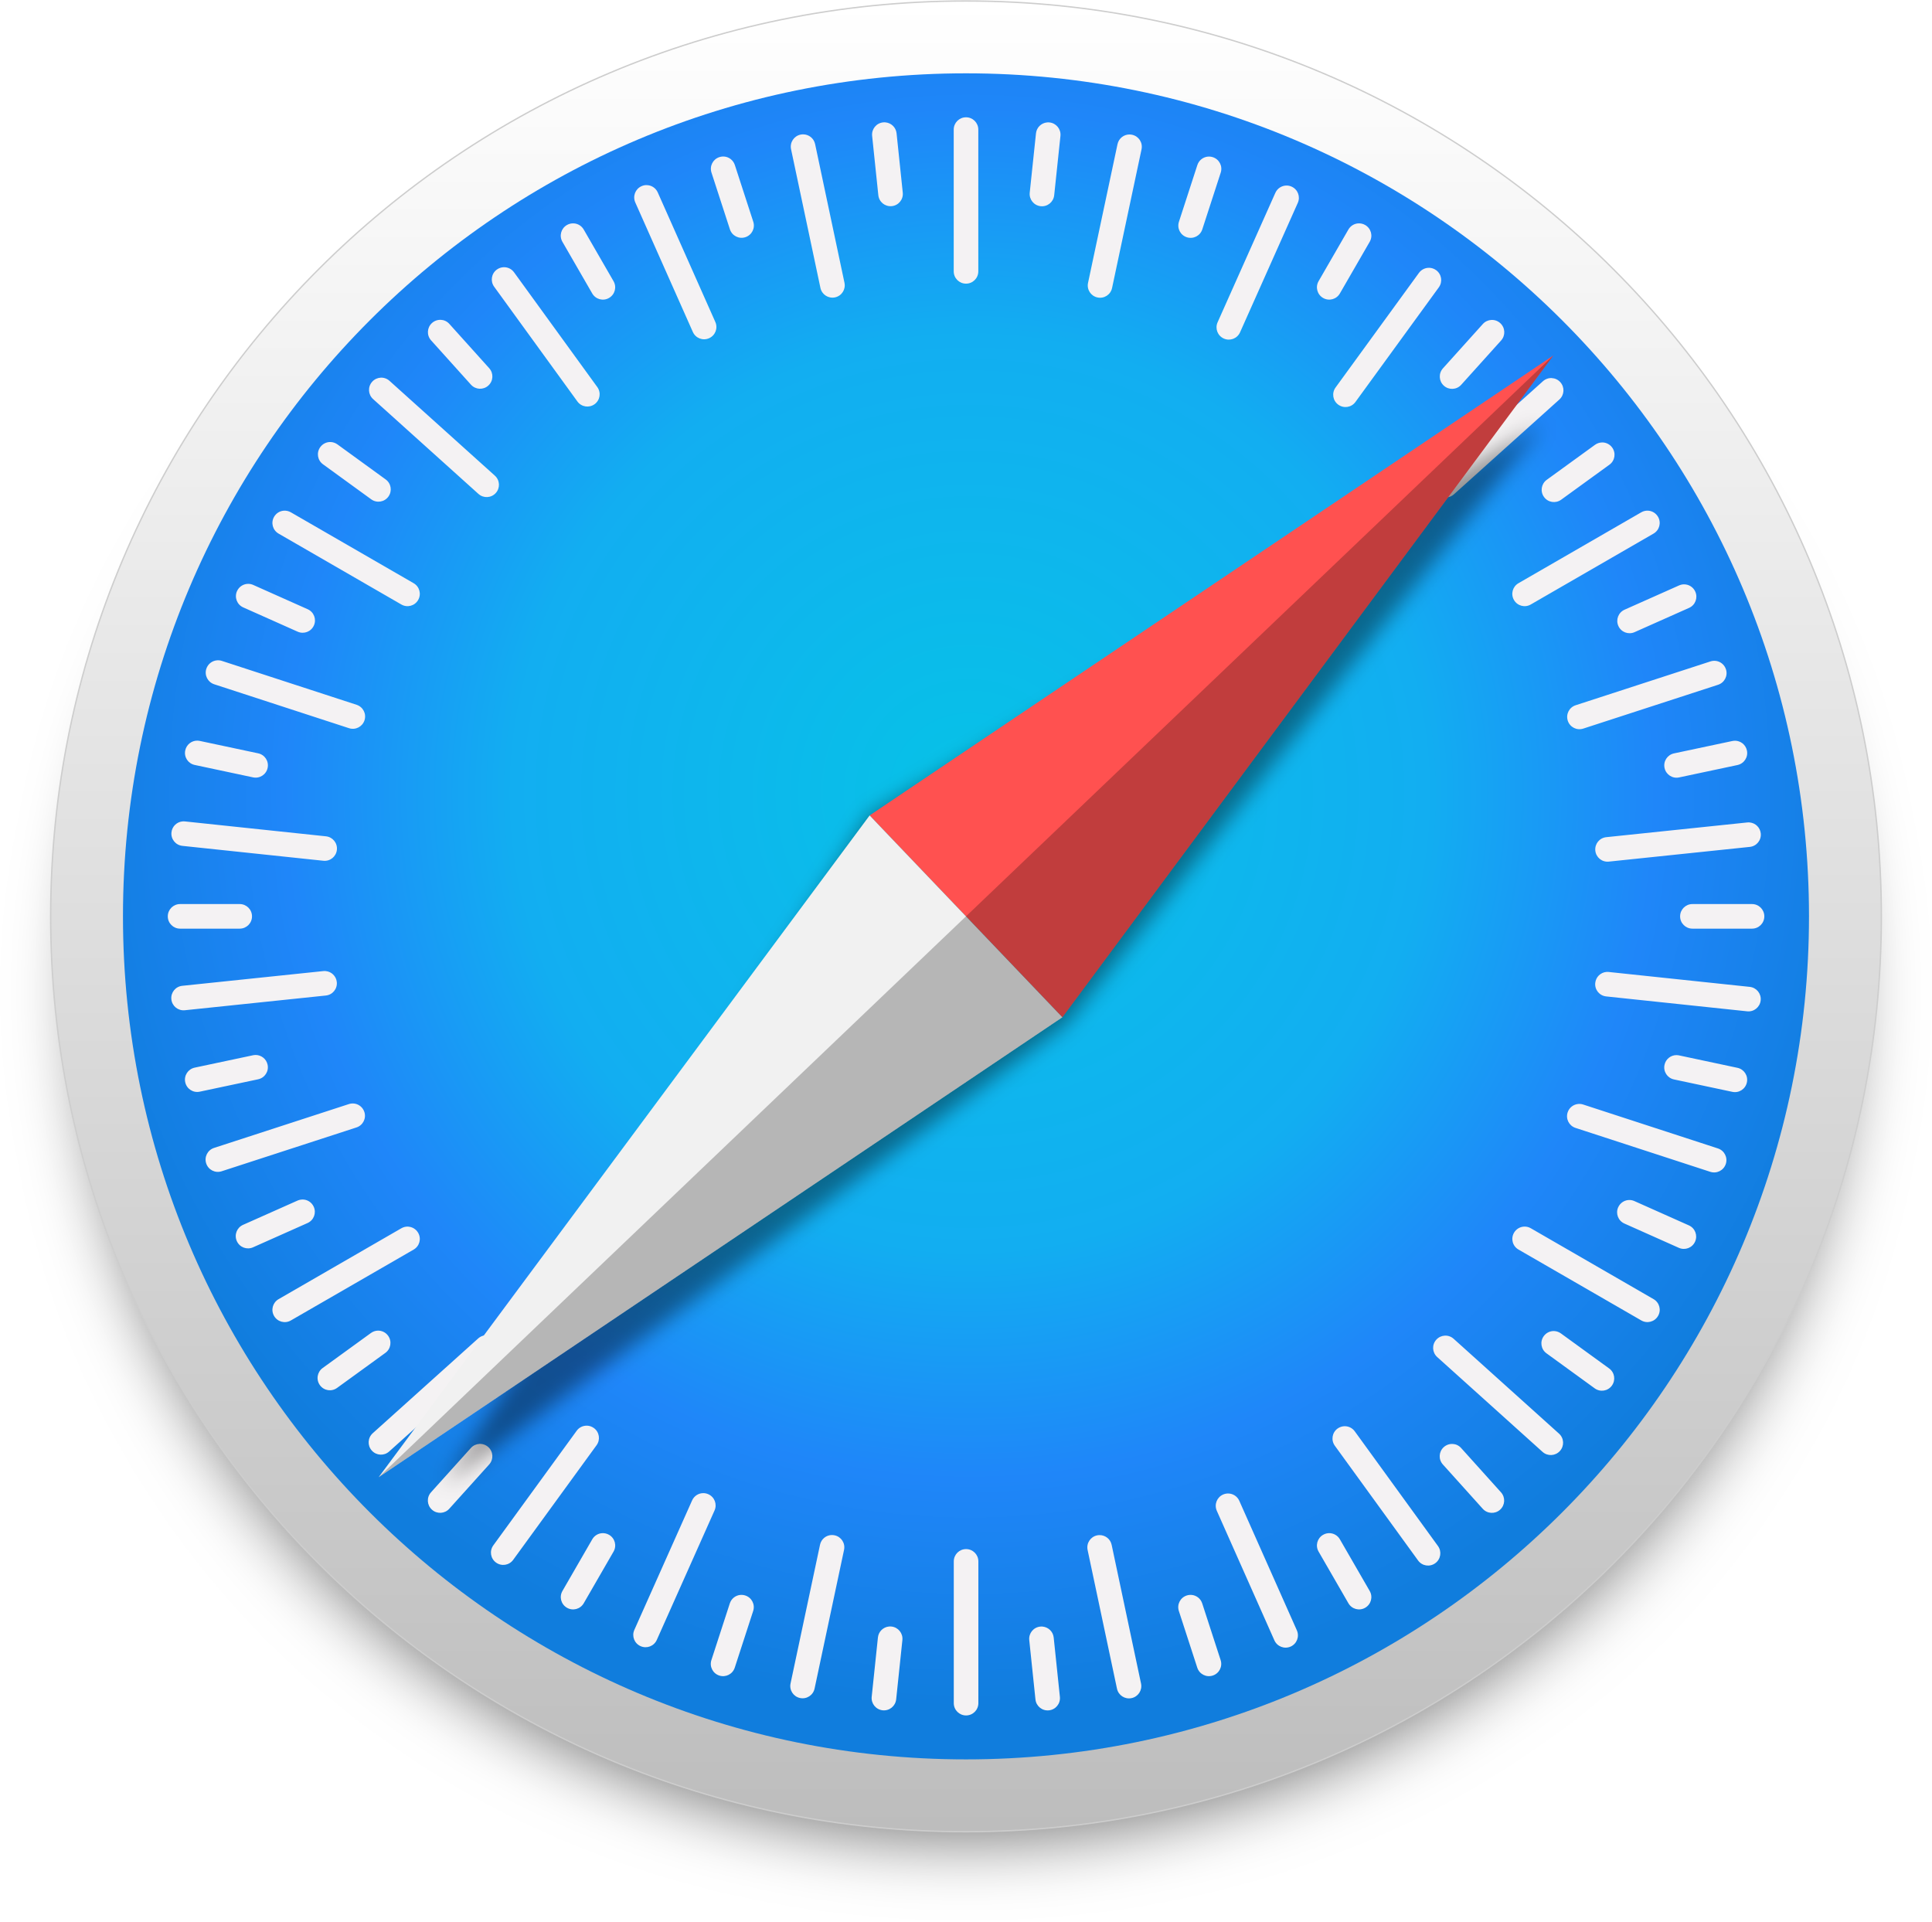
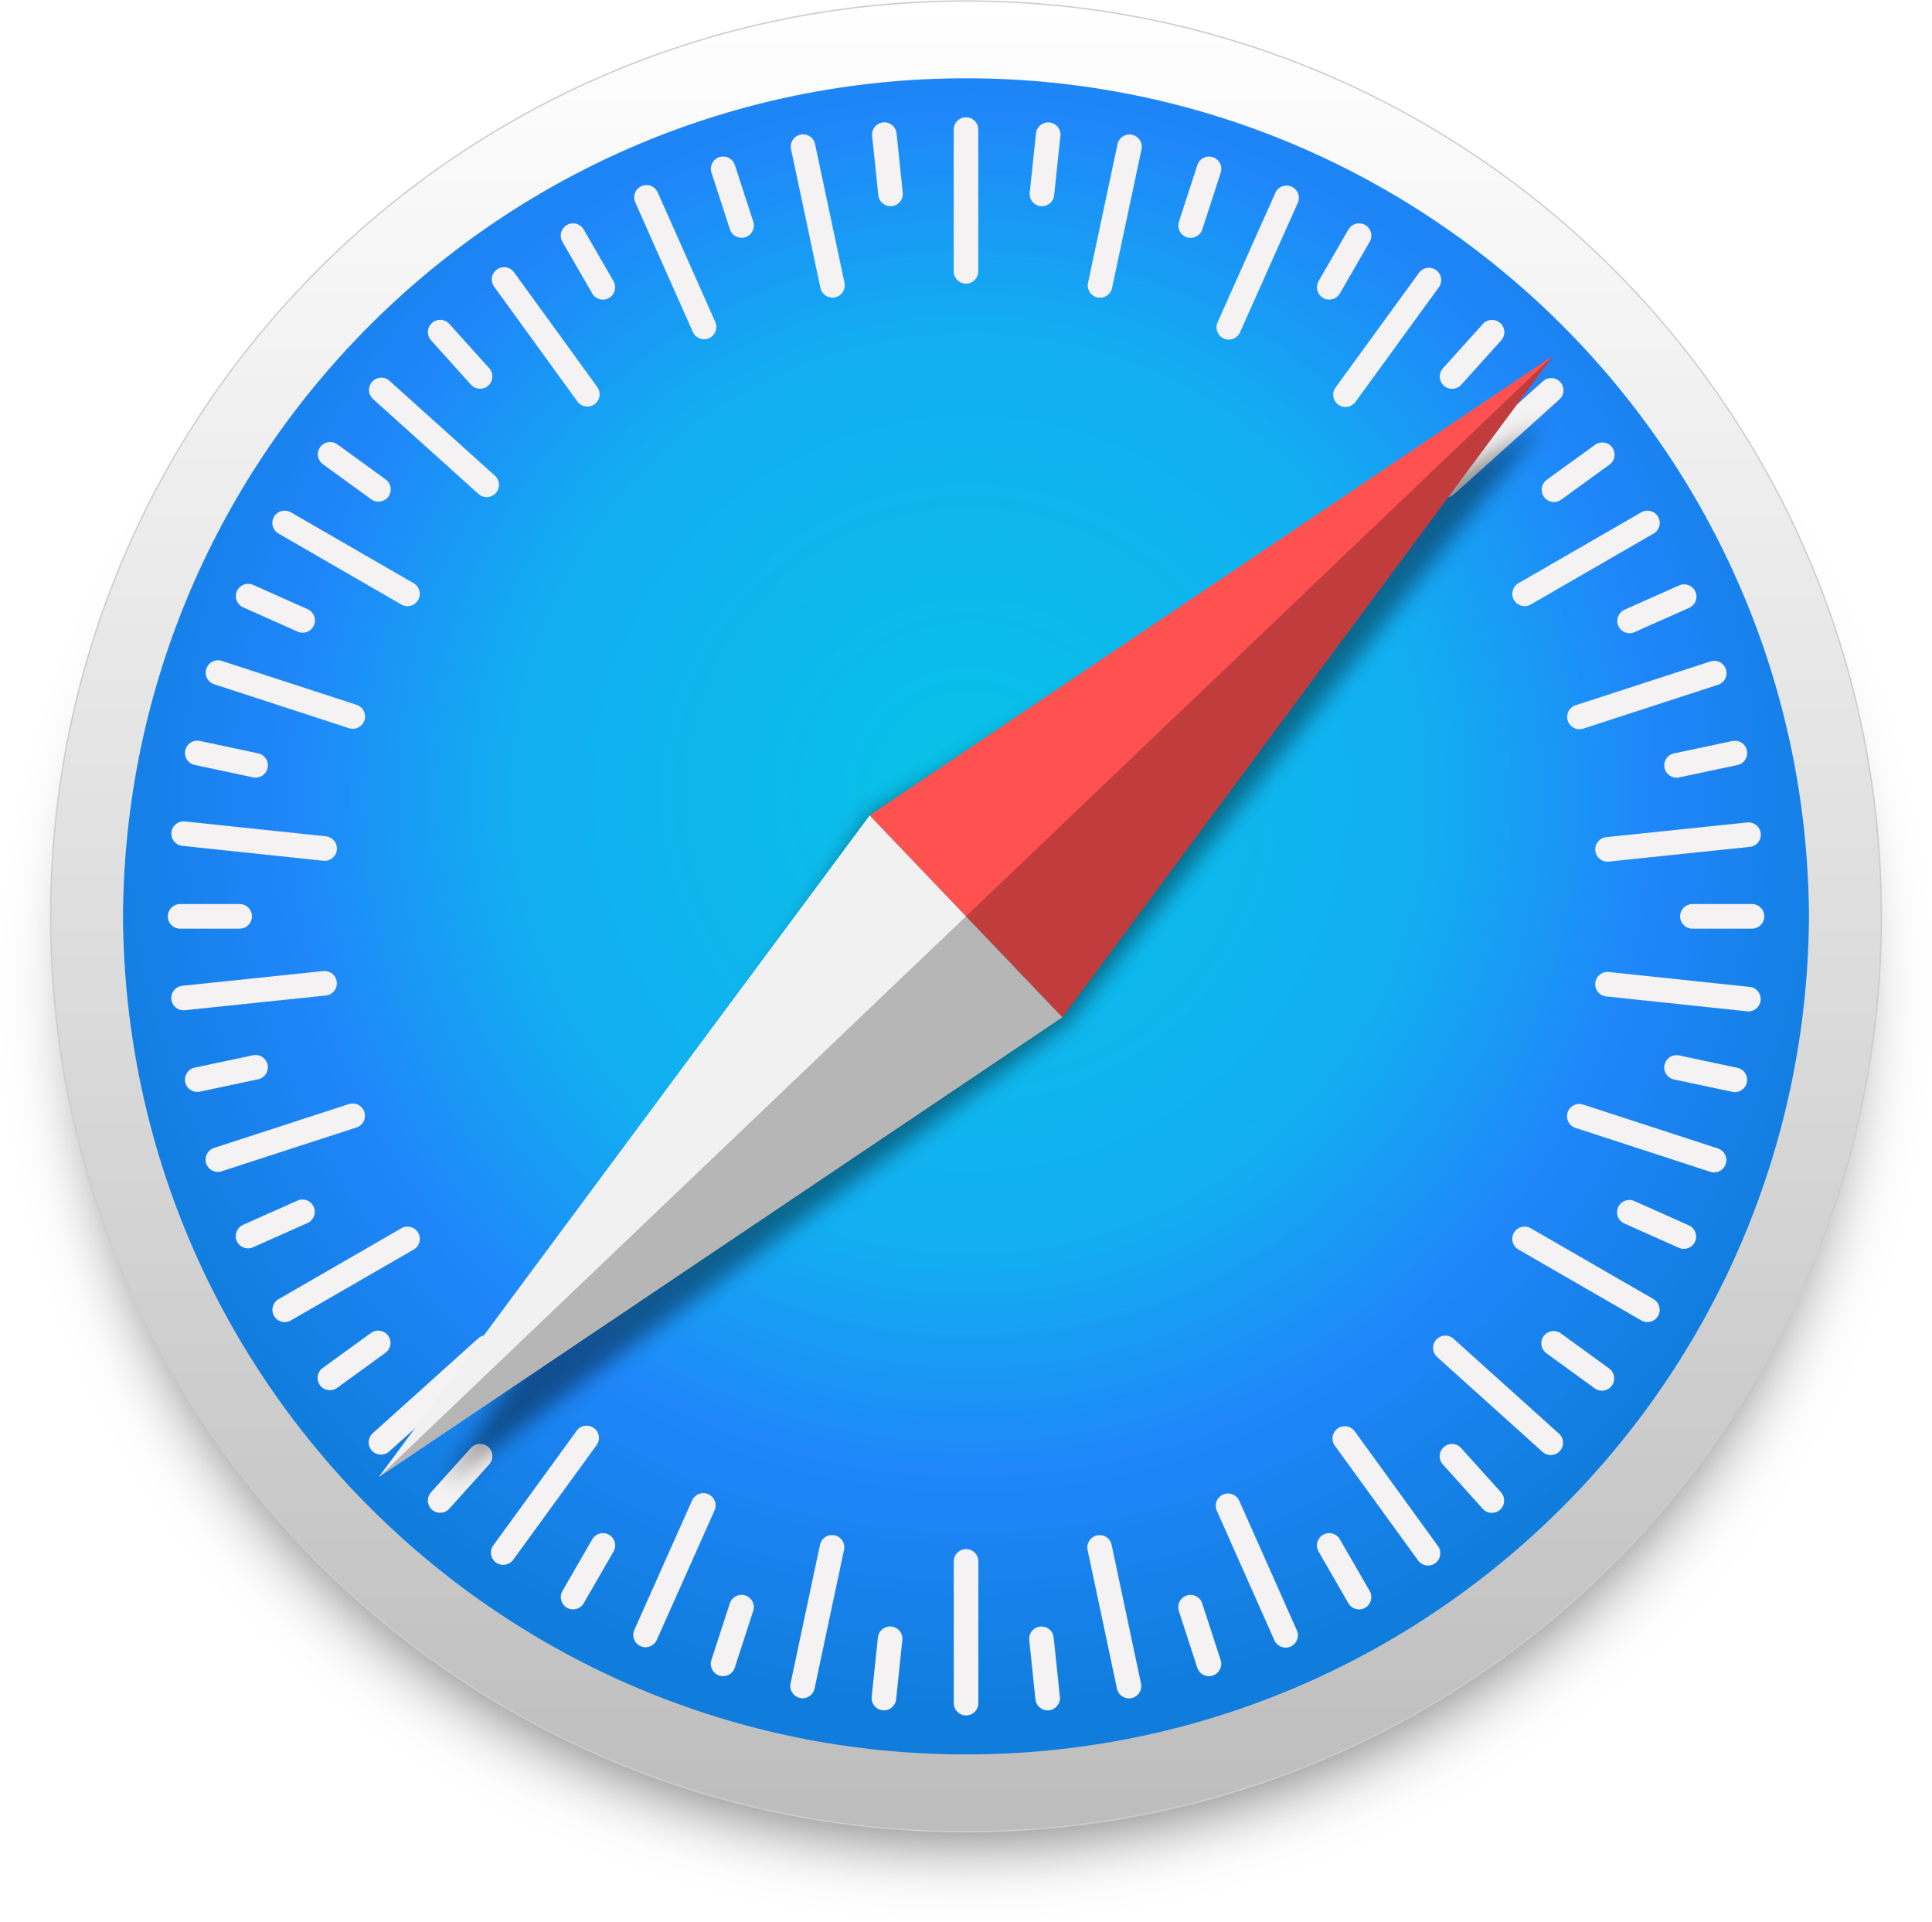
- <svg xmlns="http://www.w3.org/2000/svg" xmlns:xlink="http://www.w3.org/1999/xlink" width="100%" height="100%" viewBox="0 0 66.166 65.804" version="1.1" id="svg8">
-   <defs id="defs2">
-     <linearGradient id="linearGradient2135">
-       <stop style="stop-color:#06c2e7;stop-opacity:1" offset="0" id="stop2131" />
-       <stop id="stop2143" offset="0.25" style="stop-color:#0db8ec;stop-opacity:1" />
-       <stop id="stop2139" offset="0.5" style="stop-color:#12aef1;stop-opacity:1" />
-       <stop style="stop-color:#1f86f9;stop-opacity:1" offset="0.75" id="stop2141" />
-       <stop style="stop-color:#107ddd;stop-opacity:1" offset="1" id="stop2133" />
+ <svg xmlns="http://www.w3.org/2000/svg" width="100%" height="100%" viewBox="0 0 66.166 65.804">
+   <defs>
+     <linearGradient id="A" x1="351.969" y1="243.302" x2="351.969" y2="180.652" gradientUnits="userSpaceOnUse">
+       <stop offset="0" stop-color="#bdbdbd" />
+       <stop offset="1" stop-color="#fff" />
    </linearGradient>
-     <linearGradient id="linearGradient2127">
-       <stop style="stop-color:#bdbdbd;stop-opacity:1" offset="0" id="stop2123" />
-       <stop style="stop-color:#ffffff;stop-opacity:1" offset="1" id="stop2125" />
-     </linearGradient>
-     <linearGradient xlink:href="#linearGradient2127" id="linearGradient2129" x1="412.975" y1="237.608" x2="412.975" y2="59.392" gradientUnits="userSpaceOnUse" gradientTransform="matrix(0.3515427,0,0,0.3515427,206.7902,159.7726)" />
-     <radialGradient xlink:href="#linearGradient2135" id="radialGradient2137" cx="413.061" cy="136.818" fx="413.061" fy="136.818" r="82.125" gradientUnits="userSpaceOnUse" gradientTransform="matrix(0.381433,0,0,0.381433,194.5447,155.5804)" />
-     <filter style="color-interpolation-filters:sRGB" id="filter2222" x="-0.021" width="1.042" y="-0.022" height="1.045">
-       <feGaussianBlur stdDeviation="0.958" id="feGaussianBlur2224" />
+     <radialGradient id="B" cx="413.061" cy="136.818" fx="413.061" fy="136.818" r="82.125" gradientTransform="matrix(0.381433,0,0,0.381433,194.5447,155.5804)" gradientUnits="userSpaceOnUse">
+       <stop offset="0" stop-color="#06c2e7" />
+       <stop offset=".25" stop-color="#0db8ec" />
+       <stop offset=".5" stop-color="#12aef1" />
+       <stop offset=".75" stop-color="#1f86f9" />
+       <stop offset="1" stop-color="#107ddd" />
+     </radialGradient>
+     <filter id="C" x="-.021" width="1.042" y="-.022" height="1.045" color-interpolation-filters="sRGB">
+       <feGaussianBlur stdDeviation=".958" />
    </filter>
-     <filter style="color-interpolation-filters:sRGB" id="filter2248" x="-0.048" width="1.096" y="-0.048" height="1.096">
-       <feGaussianBlur stdDeviation="3.564" id="feGaussianBlur2250" />
+     <filter id="D" x="-.048" width="1.096" y="-.048" height="1.096" color-interpolation-filters="sRGB">
+       <feGaussianBlur stdDeviation="3.564" />
    </filter>
  </defs>
-   <g id="layer1" transform="translate(-318.8856,-180.595)">
-     <g id="g2858">
-       <path transform="matrix(0.3386464,0,0,0.3260946,212.1161,166.1167)" style="opacity:0.53;fill:#000000;fill-opacity:1;stroke:none;stroke-width:2.931;stroke-linecap:round;stroke-linejoin:round;stroke-miterlimit:4;stroke-dasharray:none;stroke-dashoffset:0;stroke-opacity:1;paint-order:markers stroke fill;filter:url(#filter2248)" d="M 502.083,148.5 A 89.108,89.108 0 0 1 412.975,237.608 89.108,89.108 0 0 1 323.867,148.5 89.108,89.108 0 0 1 412.975,59.392 89.108,89.108 0 0 1 502.083,148.5 Z" id="path2226" />
-       <path id="path826" d="m 383.294,211.977 a 31.325,31.325 0 0 1 -31.325,31.325 31.325,31.325 0 0 1 -31.325,-31.325 31.325,31.325 0 0 1 31.325,-31.325 31.325,31.325 0 0 1 31.325,31.325 z" style="opacity:1;fill:url(#linearGradient2129);fill-opacity:1;stroke:#cdcdcd;stroke-width:0.093;stroke-linecap:round;stroke-linejoin:round;stroke-miterlimit:4;stroke-dasharray:none;stroke-dashoffset:0;stroke-opacity:1;paint-order:markers stroke fill" />
-       <path id="circle828" d="m 380.839,211.977 a 28.871,28.871 0 0 1 -28.871,28.871 28.871,28.871 0 0 1 -28.871,-28.871 28.871,28.871 0 0 1 28.871,-28.871 28.871,28.871 0 0 1 28.871,28.871 z" style="opacity:1;fill:url(#radialGradient2137);fill-opacity:1;stroke:none;stroke-width:0.95;stroke-linecap:round;stroke-linejoin:round;stroke-miterlimit:4;stroke-dasharray:none;stroke-dashoffset:0;stroke-opacity:1;paint-order:markers stroke fill" />
-       <path id="rect830" d="m 351.969,184.612 c -0.233,0 -0.421,0.188 -0.421,0.421 v 4.855 c 0,0.233 0.188,0.421 0.421,0.421 0.233,0 0.421,-0.188 0.421,-0.421 v -4.855 c 0,-0.233 -0.188,-0.421 -0.421,-0.421 z m -2.754,0.174 c -0.028,-0.003 -0.057,-0.003 -0.086,3.5e-4 -0.232,0.024 -0.399,0.23 -0.375,0.462 l 0.212,2.031 c 0.024,0.232 0.23,0.399 0.462,0.375 0.232,-0.024 0.399,-0.23 0.375,-0.462 l -0.212,-2.031 c -0.021,-0.203 -0.182,-0.356 -0.377,-0.375 z m 5.527,0.002 c -0.195,0.019 -0.356,0.172 -0.377,0.375 l -0.214,2.031 c -0.024,0.232 0.143,0.438 0.375,0.463 0.232,0.024 0.438,-0.143 0.463,-0.375 l 0.214,-2.031 c 0.024,-0.232 -0.143,-0.438 -0.375,-0.463 -0.029,-0.003 -0.058,-0.003 -0.085,-5.2e-4 z m -8.355,0.408 c -0.028,2.2e-4 -0.057,0.003 -0.085,0.009 -0.228,0.048 -0.373,0.271 -0.325,0.499 l 1.006,4.75 c 0.048,0.228 0.271,0.373 0.499,0.325 0.228,-0.048 0.373,-0.271 0.325,-0.499 l -1.006,-4.75 c -0.042,-0.2 -0.218,-0.335 -0.414,-0.334 z m 11.184,0.004 c -0.196,-0.002 -0.372,0.134 -0.414,0.334 l -1.009,4.749 c -0.049,0.228 0.096,0.451 0.324,0.499 0.228,0.049 0.451,-0.096 0.499,-0.324 l 1.009,-4.749 c 0.049,-0.228 -0.096,-0.451 -0.324,-0.499 -0.029,-0.006 -0.057,-0.009 -0.085,-0.009 z m -13.883,0.757 c -0.054,-0.005 -0.111,0.001 -0.166,0.019 -0.222,0.072 -0.342,0.308 -0.27,0.53 l 0.631,1.942 c 0.072,0.222 0.309,0.342 0.53,0.27 0.222,-0.072 0.342,-0.309 0.27,-0.53 l -0.631,-1.942 c -0.054,-0.166 -0.201,-0.276 -0.364,-0.29 z m 16.568,0.001 c -0.163,0.014 -0.31,0.123 -0.364,0.29 l -0.631,1.942 c -0.072,0.222 0.048,0.458 0.27,0.53 0.222,0.072 0.458,-0.048 0.53,-0.27 l 0.631,-1.942 c 0.072,-0.222 -0.048,-0.458 -0.27,-0.53 -0.055,-0.018 -0.112,-0.024 -0.166,-0.019 z m -19.237,0.976 c -0.055,0.001 -0.11,0.013 -0.163,0.037 -0.213,0.095 -0.308,0.342 -0.214,0.556 l 1.972,4.437 c 0.095,0.213 0.342,0.308 0.556,0.214 0.213,-0.095 0.309,-0.342 0.214,-0.556 l -1.972,-4.437 c -0.071,-0.16 -0.228,-0.254 -0.392,-0.25 z m 21.937,0.015 c -0.164,-0.003 -0.321,0.09 -0.393,0.25 l -1.978,4.434 c -0.095,0.213 -4e-5,0.461 0.213,0.556 0.213,0.095 0.461,5e-5 0.556,-0.213 l 1.978,-4.434 c 0.095,-0.213 5e-5,-0.461 -0.213,-0.556 -0.053,-0.024 -0.109,-0.036 -0.163,-0.037 z m -24.415,1.296 c -0.081,-0.006 -0.164,0.012 -0.24,0.056 -0.202,0.117 -0.271,0.373 -0.154,0.575 l 1.021,1.769 c 0.117,0.202 0.373,0.271 0.575,0.154 0.202,-0.117 0.271,-0.373 0.154,-0.575 l -1.021,-1.769 c -0.073,-0.126 -0.2,-0.2 -0.335,-0.21 z m 26.859,0 c -0.135,0.009 -0.262,0.084 -0.335,0.21 l -1.021,1.769 c -0.117,0.202 -0.048,0.458 0.154,0.575 0.202,0.117 0.458,0.048 0.575,-0.154 l 1.021,-1.769 c 0.117,-0.202 0.048,-0.458 -0.154,-0.575 -0.076,-0.044 -0.159,-0.061 -0.24,-0.056 z m -29.265,1.501 c -0.081,0.003 -0.162,0.029 -0.233,0.08 -0.189,0.137 -0.23,0.399 -0.093,0.588 l 2.851,3.93 c 0.137,0.189 0.399,0.23 0.588,0.094 0.189,-0.137 0.23,-0.399 0.093,-0.588 l -2.851,-3.93 c -0.086,-0.118 -0.22,-0.178 -0.355,-0.174 z m 31.701,0.021 c -0.135,-0.005 -0.269,0.056 -0.355,0.173 l -2.856,3.926 c -0.137,0.189 -0.096,0.451 0.093,0.588 0.189,0.137 0.451,0.096 0.588,-0.093 l 2.856,-3.926 c 0.137,-0.189 0.096,-0.451 -0.093,-0.588 -0.071,-0.051 -0.152,-0.078 -0.233,-0.081 z m -33.852,1.782 c -0.107,-0.006 -0.217,0.03 -0.304,0.108 -0.173,0.156 -0.187,0.421 -0.031,0.594 l 1.366,1.518 c 0.156,0.173 0.421,0.187 0.594,0.031 0.173,-0.156 0.187,-0.421 0.031,-0.595 l -1.366,-1.518 c -0.078,-0.087 -0.183,-0.134 -0.291,-0.139 z m 35.976,0.003 c -0.107,0.006 -0.213,0.052 -0.291,0.139 l -1.366,1.518 c -0.156,0.173 -0.142,0.439 0.031,0.595 0.173,0.156 0.438,0.142 0.594,-0.031 l 1.367,-1.518 c 0.156,-0.173 0.142,-0.439 -0.031,-0.595 -0.087,-0.078 -0.196,-0.114 -0.304,-0.108 z m -38.037,1.977 c -0.107,0.006 -0.213,0.052 -0.291,0.139 -0.156,0.173 -0.142,0.438 0.031,0.594 l 3.608,3.248 c 0.173,0.156 0.438,0.142 0.594,-0.031 0.156,-0.173 0.142,-0.438 -0.031,-0.594 l -3.609,-3.248 c -0.087,-0.078 -0.196,-0.114 -0.304,-0.108 z m 40.108,0.014 c -0.107,-0.006 -0.217,0.03 -0.304,0.108 l -3.611,3.246 c -0.173,0.156 -0.188,0.421 -0.032,0.594 0.156,0.173 0.421,0.188 0.595,0.032 l 3.611,-3.246 c 0.173,-0.156 0.188,-0.421 0.032,-0.594 -0.078,-0.087 -0.183,-0.134 -0.291,-0.139 z m -41.822,2.19 c -0.135,-0.005 -0.269,0.056 -0.355,0.174 -0.137,0.189 -0.096,0.451 0.093,0.588 l 1.652,1.2 c 0.189,0.137 0.451,0.096 0.588,-0.093 0.137,-0.189 0.096,-0.451 -0.093,-0.588 l -1.652,-1.2 c -0.071,-0.051 -0.152,-0.078 -0.233,-0.081 z m 43.535,0.015 c -0.081,0.003 -0.162,0.029 -0.233,0.08 l -1.653,1.199 c -0.189,0.137 -0.231,0.399 -0.094,0.588 0.137,0.189 0.399,0.23 0.588,0.093 l 1.653,-1.199 c 0.189,-0.137 0.23,-0.399 0.093,-0.588 -0.086,-0.118 -0.22,-0.178 -0.355,-0.174 z m -45.137,2.336 c -0.135,0.009 -0.262,0.084 -0.335,0.21 -0.117,0.202 -0.048,0.458 0.154,0.575 l 4.205,2.428 c 0.202,0.117 0.458,0.048 0.575,-0.154 0.117,-0.202 0.048,-0.458 -0.154,-0.575 l -4.205,-2.428 c -0.076,-0.044 -0.159,-0.061 -0.24,-0.056 z m 46.727,0 c -0.081,-0.006 -0.164,0.012 -0.24,0.056 l -4.205,2.428 c -0.202,0.117 -0.271,0.373 -0.154,0.575 0.117,0.202 0.373,0.271 0.575,0.154 l 4.205,-2.428 c 0.202,-0.117 0.271,-0.373 0.154,-0.575 -0.073,-0.126 -0.2,-0.2 -0.335,-0.21 z m -47.939,2.506 c -0.164,-0.004 -0.321,0.09 -0.393,0.25 -0.095,0.213 -6e-5,0.461 0.213,0.556 l 1.865,0.832 c 0.213,0.095 0.461,7e-5 0.556,-0.213 0.095,-0.213 -1.2e-4,-0.461 -0.213,-0.556 l -1.865,-0.832 c -0.053,-0.024 -0.109,-0.036 -0.163,-0.037 z m 49.158,0.017 c -0.055,10e-4 -0.11,0.013 -0.164,0.037 l -1.866,0.831 c -0.213,0.095 -0.308,0.343 -0.213,0.556 0.095,0.213 0.343,0.308 0.556,0.213 l 1.866,-0.831 c 0.213,-0.095 0.308,-0.343 0.213,-0.556 -0.071,-0.16 -0.228,-0.253 -0.392,-0.25 z m -50.237,2.602 c -0.163,0.014 -0.31,0.123 -0.364,0.289 -0.072,0.222 0.048,0.458 0.27,0.531 l 4.616,1.504 c 0.222,0.072 0.458,-0.048 0.531,-0.27 0.072,-0.222 -0.048,-0.458 -0.27,-0.531 l -4.616,-1.504 c -0.055,-0.018 -0.112,-0.024 -0.166,-0.019 z m 51.315,0.018 c -0.054,-0.005 -0.111,10e-4 -0.166,0.019 l -4.617,1.501 c -0.222,0.072 -0.342,0.309 -0.27,0.53 0.072,0.222 0.309,0.342 0.53,0.27 l 4.617,-1.501 c 0.222,-0.072 0.342,-0.309 0.27,-0.53 -0.054,-0.166 -0.201,-0.276 -0.364,-0.29 z m -51.987,2.732 c -0.196,-0.002 -0.372,0.134 -0.414,0.334 -0.049,0.228 0.096,0.451 0.324,0.499 l 1.998,0.425 c 0.228,0.049 0.451,-0.096 0.499,-0.324 0.049,-0.228 -0.096,-0.451 -0.324,-0.499 l -1.998,-0.425 c -0.029,-0.006 -0.057,-0.009 -0.085,-0.009 z m 52.655,0.004 c -0.028,2.3e-4 -0.056,0.004 -0.085,0.009 l -1.998,0.424 c -0.228,0.049 -0.373,0.271 -0.324,0.499 0.049,0.228 0.271,0.373 0.499,0.324 l 1.998,-0.424 c 0.228,-0.049 0.373,-0.271 0.324,-0.499 -0.042,-0.2 -0.218,-0.335 -0.414,-0.334 z m -53.164,2.762 c -0.195,0.019 -0.356,0.172 -0.377,0.375 -0.025,0.232 0.142,0.438 0.374,0.463 l 4.828,0.51 c 0.232,0.025 0.438,-0.142 0.463,-0.374 0.025,-0.232 -0.142,-0.438 -0.374,-0.463 l -4.828,-0.51 c -0.029,-0.003 -0.058,-0.003 -0.085,-3.5e-4 z m 53.676,0.036 c -0.028,-0.003 -0.057,-0.003 -0.086,3.5e-4 l -4.829,0.504 c -0.232,0.024 -0.399,0.23 -0.375,0.462 0.024,0.232 0.23,0.399 0.462,0.375 l 4.829,-0.504 c 0.232,-0.024 0.399,-0.23 0.375,-0.462 -0.021,-0.203 -0.182,-0.356 -0.377,-0.375 z m -53.758,2.795 c -0.233,0 -0.421,0.188 -0.421,0.421 0,0.233 0.188,0.421 0.421,0.421 h 2.042 c 0.233,0 0.421,-0.188 0.421,-0.421 0,-0.233 -0.188,-0.421 -0.421,-0.421 z m 51.793,0 c -0.233,0 -0.421,0.188 -0.421,0.421 10e-6,0.233 0.188,0.421 0.421,0.421 h 2.042 c 0.233,0 0.421,-0.188 0.421,-0.421 0,-0.233 -0.188,-0.421 -0.421,-0.421 z m -46.803,2.295 c -0.028,-0.003 -0.056,-0.003 -0.085,3.5e-4 l -4.829,0.504 c -0.232,0.024 -0.399,0.23 -0.375,0.462 0.024,0.232 0.23,0.399 0.462,0.375 l 4.829,-0.504 c 0.232,-0.024 0.399,-0.23 0.375,-0.462 -0.021,-0.203 -0.182,-0.356 -0.377,-0.375 z m 43.853,0.03 c -0.195,0.019 -0.356,0.172 -0.377,0.375 -0.025,0.232 0.142,0.438 0.374,0.463 l 4.828,0.51 c 0.232,0.025 0.438,-0.143 0.463,-0.374 0.025,-0.232 -0.143,-0.438 -0.374,-0.463 l -4.828,-0.51 c -0.029,-0.003 -0.058,-0.003 -0.086,-3.5e-4 z m -46.26,2.844 c -0.028,2.4e-4 -0.057,0.003 -0.085,0.009 l -1.998,0.424 c -0.228,0.049 -0.373,0.271 -0.324,0.499 0.049,0.228 0.271,0.373 0.499,0.324 l 1.998,-0.424 c 0.228,-0.049 0.373,-0.271 0.324,-0.499 -0.042,-0.2 -0.218,-0.335 -0.414,-0.334 z m 48.669,0.004 c -0.196,-0.002 -0.372,0.134 -0.414,0.334 -0.049,0.228 0.096,0.451 0.324,0.499 l 1.998,0.425 c 0.228,0.049 0.451,-0.096 0.499,-0.324 0.049,-0.228 -0.096,-0.451 -0.324,-0.499 l -1.998,-0.425 c -0.029,-0.006 -0.057,-0.009 -0.085,-0.009 z m -45.305,1.658 c -0.054,-0.005 -0.111,0.001 -0.166,0.019 l -4.617,1.501 c -0.222,0.072 -0.342,0.309 -0.27,0.53 0.072,0.222 0.309,0.342 0.53,0.27 l 4.617,-1.501 c 0.222,-0.072 0.342,-0.309 0.27,-0.53 -0.054,-0.166 -0.201,-0.276 -0.364,-0.29 z m 41.937,0.015 c -0.163,0.014 -0.31,0.123 -0.364,0.289 -0.072,0.222 0.048,0.458 0.27,0.531 l 4.616,1.504 c 0.222,0.072 0.458,-0.048 0.531,-0.27 0.072,-0.222 -0.048,-0.458 -0.27,-0.531 l -4.616,-1.504 c -0.055,-0.018 -0.112,-0.024 -0.166,-0.019 z m -43.699,3.273 c -0.055,0.001 -0.11,0.013 -0.163,0.036 l -1.866,0.831 c -0.213,0.095 -0.308,0.343 -0.213,0.556 0.095,0.213 0.343,0.308 0.556,0.213 l 1.866,-0.831 c 0.213,-0.095 0.308,-0.343 0.213,-0.556 -0.071,-0.16 -0.228,-0.253 -0.392,-0.25 z m 45.459,0.016 c -0.164,-0.004 -0.321,0.09 -0.393,0.25 -0.095,0.213 -6e-5,0.461 0.213,0.556 l 1.865,0.832 c 0.213,0.095 0.461,6e-5 0.556,-0.213 0.095,-0.213 6e-5,-0.461 -0.213,-0.556 l -1.865,-0.832 c -0.053,-0.024 -0.109,-0.036 -0.163,-0.037 z m -41.826,0.912 c -0.081,-0.006 -0.164,0.012 -0.24,0.056 l -4.205,2.428 c -0.202,0.117 -0.271,0.373 -0.154,0.575 0.117,0.202 0.373,0.271 0.575,0.154 l 4.205,-2.427 c 0.202,-0.117 0.271,-0.373 0.154,-0.575 -0.073,-0.126 -0.2,-0.2 -0.335,-0.21 z m 38.2,0 c -0.135,0.009 -0.262,0.084 -0.335,0.21 -0.117,0.202 -0.048,0.459 0.154,0.575 l 4.205,2.427 c 0.202,0.117 0.459,0.048 0.575,-0.154 0.117,-0.202 0.048,-0.458 -0.154,-0.575 l -4.205,-2.428 c -0.076,-0.044 -0.159,-0.061 -0.24,-0.056 z m -39.249,3.562 c -0.081,0.003 -0.162,0.029 -0.233,0.081 l -1.653,1.199 c -0.189,0.137 -0.231,0.399 -0.094,0.588 0.137,0.189 0.399,0.231 0.588,0.093 l 1.653,-1.199 c 0.189,-0.137 0.231,-0.399 0.094,-0.588 -0.086,-0.118 -0.22,-0.179 -0.355,-0.174 z m 40.288,0.014 c -0.135,-0.005 -0.269,0.056 -0.355,0.174 -0.137,0.189 -0.096,0.451 0.093,0.588 l 1.652,1.2 c 0.189,0.137 0.451,0.096 0.588,-0.093 0.137,-0.189 0.096,-0.451 -0.093,-0.588 l -1.652,-1.2 c -0.071,-0.051 -0.152,-0.078 -0.233,-0.081 z m -36.544,0.145 c -0.107,-0.006 -0.217,0.03 -0.304,0.108 l -3.611,3.246 c -0.173,0.156 -0.188,0.421 -0.032,0.594 0.156,0.173 0.421,0.188 0.594,0.032 l 3.611,-3.246 c 0.173,-0.156 0.188,-0.421 0.032,-0.594 -0.078,-0.087 -0.183,-0.134 -0.291,-0.139 z m 32.8,0.012 c -0.107,0.006 -0.213,0.052 -0.291,0.139 -0.156,0.173 -0.142,0.438 0.031,0.594 l 3.608,3.248 c 0.173,0.156 0.439,0.142 0.595,-0.031 0.156,-0.173 0.142,-0.438 -0.031,-0.594 l -3.609,-3.248 c -0.087,-0.078 -0.196,-0.114 -0.304,-0.108 z m -29.375,3.084 c -0.135,-0.005 -0.27,0.055 -0.355,0.173 l -2.856,3.926 c -0.137,0.189 -0.096,0.451 0.093,0.588 0.189,0.137 0.451,0.096 0.588,-0.093 l 2.856,-3.926 c 0.137,-0.189 0.096,-0.451 -0.093,-0.588 -0.071,-0.051 -0.152,-0.078 -0.233,-0.081 z m 25.936,0.018 c -0.081,0.003 -0.162,0.029 -0.233,0.08 -0.189,0.137 -0.23,0.399 -0.094,0.588 l 2.851,3.93 c 0.137,0.189 0.399,0.231 0.588,0.094 0.189,-0.137 0.23,-0.399 0.094,-0.588 l -2.851,-3.93 c -0.086,-0.118 -0.22,-0.178 -0.355,-0.174 z m -29.623,0.606 c -0.107,0.006 -0.213,0.052 -0.291,0.139 l -1.366,1.518 c -0.156,0.173 -0.142,0.439 0.031,0.595 0.173,0.156 0.438,0.142 0.594,-0.031 l 1.367,-1.518 c 0.156,-0.173 0.142,-0.439 -0.031,-0.595 -0.087,-0.078 -0.196,-0.114 -0.304,-0.108 z m 33.331,0.002 c -0.107,-0.006 -0.217,0.03 -0.304,0.108 -0.173,0.156 -0.187,0.421 -0.031,0.594 l 1.366,1.518 c 0.156,0.173 0.421,0.187 0.594,0.031 0.173,-0.156 0.187,-0.421 0.031,-0.595 l -1.366,-1.518 c -0.078,-0.087 -0.183,-0.134 -0.291,-0.139 z m -25.655,1.684 c -0.164,-0.004 -0.321,0.09 -0.392,0.25 l -1.978,4.434 c -0.095,0.213 -5e-5,0.461 0.213,0.556 0.213,0.095 0.461,5e-5 0.556,-0.213 l 1.978,-4.434 c 0.095,-0.213 5e-5,-0.461 -0.213,-0.556 -0.053,-0.024 -0.109,-0.036 -0.163,-0.037 z m 17.956,0.012 c -0.055,0.001 -0.11,0.013 -0.164,0.036 -0.213,0.095 -0.308,0.342 -0.214,0.556 l 1.972,4.437 c 0.095,0.213 0.343,0.308 0.556,0.214 0.213,-0.095 0.308,-0.342 0.214,-0.556 l -1.972,-4.437 c -0.071,-0.16 -0.228,-0.253 -0.392,-0.25 z m -21.432,1.359 c -0.135,0.009 -0.262,0.084 -0.335,0.21 l -1.021,1.769 c -0.117,0.202 -0.048,0.458 0.154,0.575 0.202,0.117 0.458,0.048 0.575,-0.154 l 1.021,-1.769 c 0.117,-0.202 0.048,-0.458 -0.154,-0.575 -0.076,-0.044 -0.159,-0.061 -0.24,-0.056 z m 24.934,0 c -0.081,-0.006 -0.164,0.012 -0.24,0.056 -0.202,0.117 -0.271,0.373 -0.154,0.575 l 1.021,1.769 c 0.117,0.202 0.373,0.271 0.575,0.154 0.202,-0.117 0.271,-0.373 0.154,-0.575 l -1.021,-1.769 c -0.073,-0.126 -0.2,-0.2 -0.335,-0.21 z m -17.055,0.063 c -0.196,-0.002 -0.372,0.134 -0.414,0.334 l -1.009,4.749 c -0.049,0.228 0.096,0.451 0.324,0.499 0.228,0.049 0.451,-0.096 0.499,-0.324 l 1.009,-4.749 c 0.049,-0.228 -0.096,-0.451 -0.324,-0.499 -0.029,-0.006 -0.057,-0.009 -0.085,-0.009 z m 9.16,0.003 c -0.028,2.2e-4 -0.056,0.003 -0.085,0.009 -0.228,0.048 -0.373,0.271 -0.325,0.499 l 1.006,4.75 c 0.048,0.228 0.271,0.373 0.499,0.325 0.228,-0.048 0.373,-0.271 0.325,-0.499 l -1.006,-4.75 c -0.042,-0.2 -0.218,-0.335 -0.414,-0.334 z m -4.572,0.479 c -0.233,0 -0.421,0.188 -0.421,0.421 v 4.855 c 0,0.233 0.188,0.421 0.421,0.421 0.233,0 0.421,-0.188 0.421,-0.421 v -4.855 c 0,-0.233 -0.188,-0.421 -0.421,-0.421 z m -7.727,1.569 c -0.163,0.014 -0.31,0.123 -0.364,0.29 l -0.631,1.942 c -0.072,0.222 0.048,0.458 0.27,0.53 0.222,0.072 0.458,-0.049 0.53,-0.27 l 0.631,-1.942 c 0.072,-0.222 -0.048,-0.458 -0.27,-0.53 -0.055,-0.018 -0.112,-0.024 -0.166,-0.019 z m 15.45,0.001 c -0.054,-0.005 -0.111,0.001 -0.166,0.019 -0.222,0.072 -0.342,0.309 -0.27,0.53 l 0.631,1.942 c 0.072,0.222 0.309,0.342 0.53,0.27 0.222,-0.072 0.342,-0.308 0.27,-0.53 l -0.631,-1.942 c -0.054,-0.166 -0.201,-0.276 -0.364,-0.29 z m -10.365,1.082 c -0.195,0.019 -0.356,0.172 -0.377,0.375 l -0.213,2.031 c -0.024,0.232 0.143,0.438 0.375,0.463 0.232,0.024 0.438,-0.143 0.463,-0.375 l 0.213,-2.031 c 0.024,-0.232 -0.143,-0.438 -0.375,-0.463 -0.029,-0.003 -0.058,-0.003 -0.085,-3.5e-4 z m 5.267,0.002 c -0.028,-0.003 -0.057,-0.003 -0.086,3.5e-4 -0.232,0.024 -0.399,0.23 -0.375,0.462 l 0.212,2.031 c 0.024,0.232 0.23,0.399 0.462,0.375 0.232,-0.024 0.399,-0.23 0.375,-0.462 l -0.212,-2.031 c -0.021,-0.203 -0.182,-0.356 -0.377,-0.375 z" style="opacity:1;fill:#f4f2f3;fill-opacity:1;stroke:none;stroke-width:0.381;stroke-linecap:round;stroke-linejoin:round;stroke-miterlimit:4;stroke-dasharray:none;stroke-dashoffset:0;stroke-opacity:1;paint-order:markers stroke fill" />
-       <path transform="matrix(0.3515427,0,0,0.3515427,206.7902,159.7726)" id="path2150" d="m 469.096,100.607 -65.51,38.061 -41.42,65.207 60.594,-44.881 z" style="opacity:0.409;fill:#000000;fill-opacity:1;stroke:none;stroke-width:1.561;stroke-linecap:round;stroke-linejoin:round;stroke-miterlimit:4;stroke-dasharray:none;stroke-dashoffset:0;stroke-opacity:1;paint-order:markers stroke fill;filter:url(#filter2222)" />
-       <g id="g2847">
-         <path style="opacity:1;fill:#ff5150;fill-opacity:1;stroke:none;stroke-width:1.02;stroke-linecap:round;stroke-linejoin:round;stroke-miterlimit:4;stroke-dasharray:none;stroke-dashoffset:0;stroke-opacity:1;paint-order:markers stroke fill" id="path2096" d="m 129.839,160.803 -23.014,-23.014 31.438,-8.424 z" transform="matrix(0.6480447,-0.3316906,-0.3612238,0.6320585,329.2135,156.8627)" />
-         <path transform="matrix(-0.3612238,0.6320585,0.6480447,-0.3316906,297.9626,186.7041)" d="m 129.839,160.803 -23.014,-23.014 31.438,-8.424 z" id="path2099" style="opacity:1;fill:#f1f1f1;fill-opacity:1;stroke:none;stroke-width:1.02;stroke-linecap:round;stroke-linejoin:round;stroke-miterlimit:4;stroke-dasharray:none;stroke-dashoffset:0;stroke-opacity:1;paint-order:markers stroke fill" />
-         <path style="opacity:0.243;fill:#000000;stroke:none;stroke-width:0.093px;stroke-linecap:butt;stroke-linejoin:miter;stroke-opacity:1" d="m 331.853,231.185 23.416,-15.752 16.815,-22.665 z" id="path2112" />
-       </g>
-     </g>
+   <g transform="translate(-318.886 -180.595)">
+     <path transform="matrix(.338646 0 0 .326095 212.1161 166.1167)" d="M502.083 148.5a89.11 89.11 0 0 1-89.108 89.108 89.11 89.11 0 0 1-89.108-89.108c0-49.213 39.895-89.108 89.108-89.108a89.11 89.11 0 0 1 89.108 89.108z" opacity=".53" paint-order="markers stroke fill" filter="url(#D)" />
+     <path d="M383.294 211.977a31.325 31.325 0 0 1-62.65 0 31.325 31.325 0 0 1 62.65 0z" fill="url(#A)" stroke="#cdcdcd" stroke-width=".093" stroke-linejoin="round" paint-order="markers stroke fill" />
+     <path d="M380.839 211.977a28.871 28.871 0 0 1-57.741 0 28.871 28.871 0 0 1 57.741 0z" fill="url(#B)" paint-order="markers stroke fill" />
+     <path d="M351.969 184.612a.42.42 0 0 0-.421.421v4.855a.42.42 0 1 0 .842 0v-4.855a.42.42 0 0 0-.421-.421zm-2.754.174c-.028-.003-.057-.003-.086 0a.42.42 0 0 0-.375.462l.212 2.031a.42.42 0 0 0 .837-.087l-.212-2.031a.42.42 0 0 0-.377-.375zm5.527.002a.42.42 0 0 0-.377.375l-.214 2.031a.42.42 0 0 0 .837.088l.214-2.031a.42.42 0 0 0-.375-.463c-.029-.003-.058-.003-.085-.001zm-8.355.408a.43.43 0 0 0-.085.009.42.42 0 0 0-.325.499l1.006 4.75a.42.42 0 1 0 .824-.174l-1.006-4.75a.42.42 0 0 0-.414-.334zm11.184.004a.42.42 0 0 0-.414.334l-1.009 4.749a.42.42 0 0 0 .823.175l1.009-4.749a.42.42 0 0 0-.324-.499c-.029-.006-.057-.009-.085-.009zm-13.883.757c-.055-.005-.111.001-.166.019a.42.42 0 0 0-.27.53l.631 1.942a.42.42 0 0 0 .801-.26l-.631-1.942a.42.42 0 0 0-.364-.29zm16.568.001a.42.42 0 0 0-.364.29l-.631 1.942a.42.42 0 0 0 .801.26l.631-1.942a.42.42 0 0 0-.27-.53c-.055-.018-.112-.024-.166-.019zm-19.237.976a.42.42 0 0 0-.377.592l1.972 4.437a.42.42 0 0 0 .769-.342l-1.972-4.437a.42.42 0 0 0-.392-.25zm21.937.015a.42.42 0 0 0-.393.25l-1.978 4.434a.42.42 0 0 0 .769.343l1.978-4.434a.42.42 0 0 0-.213-.556c-.053-.024-.109-.036-.163-.037zm-24.415 1.296c-.081-.006-.164.012-.24.056a.42.42 0 0 0-.154.575l1.021 1.769a.42.42 0 0 0 .729-.421l-1.021-1.769a.42.42 0 0 0-.335-.21zm26.859 0a.42.42 0 0 0-.335.21l-1.021 1.769a.42.42 0 1 0 .729.421l1.021-1.769a.42.42 0 0 0-.394-.631zm-29.265 1.501a.42.42 0 0 0-.326.668l2.851 3.93a.42.42 0 0 0 .682-.494l-2.851-3.93a.42.42 0 0 0-.355-.174zm31.701.021a.42.42 0 0 0-.355.173l-2.856 3.926a.42.42 0 0 0 .681.495l2.856-3.926a.42.42 0 0 0-.326-.669zm-33.852 1.782a.42.42 0 0 0-.335.702l1.366 1.518a.42.42 0 1 0 .626-.563l-1.366-1.518a.42.42 0 0 0-.291-.139zm35.976.003a.42.42 0 0 0-.291.139l-1.366 1.518a.42.42 0 1 0 .626.563l1.367-1.518a.42.42 0 0 0-.335-.703zm-38.037 1.977a.42.42 0 0 0-.259.734l3.608 3.248a.42.42 0 1 0 .563-.626l-3.609-3.248a.42.42 0 0 0-.304-.108zm40.108.014a.42.42 0 0 0-.304.108l-3.611 3.246a.42.42 0 1 0 .563.626l3.611-3.246a.42.42 0 0 0-.259-.734zm-41.822 2.19a.42.42 0 0 0-.262.762l1.652 1.2a.42.42 0 1 0 .495-.681l-1.652-1.2a.42.42 0 0 0-.233-.081zm43.535.015a.42.42 0 0 0-.233.08l-1.653 1.199a.42.42 0 0 0 .494.681l1.653-1.199a.42.42 0 0 0-.262-.762zm-45.137 2.336a.42.42 0 0 0-.181.785l4.205 2.428a.42.42 0 0 0 .421-.729l-4.205-2.428a.42.42 0 0 0-.24-.056zm46.727 0c-.081-.006-.164.012-.24.056l-4.205 2.428a.42.42 0 0 0 .421.729l4.205-2.428a.42.42 0 0 0-.181-.785zm-47.939 2.506a.42.42 0 0 0-.18.805l1.865.832a.42.42 0 1 0 .343-.769l-1.865-.832a.42.42 0 0 0-.163-.037zm49.158.017a.42.42 0 0 0-.164.037l-1.866.831a.42.42 0 0 0 .342.769l1.866-.831a.42.42 0 0 0-.179-.806zm-50.237 2.602a.42.42 0 0 0-.364.289.42.42 0 0 0 .27.531l4.616 1.504a.42.42 0 0 0 .261-.8l-4.616-1.504a.42.42 0 0 0-.166-.019zm51.315.018c-.055-.005-.111.001-.166.019l-4.617 1.501a.42.42 0 1 0 .26.801l4.617-1.501a.42.42 0 0 0 .27-.53.42.42 0 0 0-.364-.29zm-51.987 2.732a.42.42 0 0 0-.414.334.42.42 0 0 0 .324.499l1.998.425a.42.42 0 0 0 .175-.823l-1.998-.425c-.029-.006-.057-.009-.085-.009zm52.655.004a.52.52 0 0 0-.085.009l-1.998.424a.42.42 0 0 0 .175.823l1.998-.424a.42.42 0 0 0 .324-.499.42.42 0 0 0-.414-.334zm-53.164 2.762a.42.42 0 0 0-.377.375.42.42 0 0 0 .374.463l4.828.51a.42.42 0 1 0 .088-.837l-4.828-.51a.43.43 0 0 0-.085 0zm53.676.036c-.028-.003-.057-.003-.086 0l-4.829.504a.42.42 0 1 0 .087.837l4.829-.504a.42.42 0 0 0 .375-.462.42.42 0 0 0-.377-.375zm-53.758 2.795a.42.42 0 1 0 0 .842h2.042a.42.42 0 1 0 0-.842zm51.793 0a.42.42 0 1 0 0 .842h2.042a.42.42 0 1 0 0-.842zm-46.803 2.295c-.028-.003-.056-.003-.085 0l-4.829.504a.42.42 0 1 0 .087.837l4.829-.504a.42.42 0 0 0 .375-.462.42.42 0 0 0-.377-.375zm43.853.03a.42.42 0 0 0-.377.375.42.42 0 0 0 .374.463l4.828.51a.42.42 0 1 0 .088-.837l-4.828-.51c-.029-.003-.058-.003-.086 0zm-46.26 2.844a.43.43 0 0 0-.085.009l-1.998.424a.42.42 0 0 0 .175.823l1.998-.424a.42.42 0 0 0 .324-.499.42.42 0 0 0-.414-.334zm48.669.004a.42.42 0 0 0-.414.334.42.42 0 0 0 .324.499l1.998.425a.42.42 0 0 0 .175-.823l-1.998-.425c-.029-.006-.057-.009-.085-.009zm-45.305 1.658c-.055-.005-.111.001-.166.019l-4.617 1.501a.42.42 0 1 0 .26.801l4.617-1.501a.42.42 0 0 0 .27-.53.42.42 0 0 0-.364-.29zm41.937.015a.42.42 0 0 0-.364.289.42.42 0 0 0 .27.531l4.616 1.504a.42.42 0 1 0 .261-.8l-4.616-1.504a.42.42 0 0 0-.166-.019zm-43.699 3.273a.42.42 0 0 0-.163.036l-1.866.831a.42.42 0 0 0 .342.769l1.866-.831a.42.42 0 0 0 .213-.556.42.42 0 0 0-.392-.25zm45.459.016a.42.42 0 0 0-.18.805l1.865.832a.42.42 0 0 0 .343-.769l-1.865-.832a.42.42 0 0 0-.163-.037zm-41.826.912c-.081-.006-.164.012-.24.056l-4.205 2.428a.42.42 0 0 0 .421.729l4.205-2.427a.42.42 0 0 0-.181-.785zm38.2 0a.42.42 0 0 0-.181.785l4.205 2.427a.42.42 0 1 0 .421-.729l-4.205-2.428a.42.42 0 0 0-.24-.056zm-39.249 3.562a.42.42 0 0 0-.233.081l-1.653 1.199a.42.42 0 0 0 .494.681l1.653-1.199a.42.42 0 0 0-.262-.762zm40.288.014a.42.42 0 0 0-.262.762l1.652 1.2a.42.42 0 1 0 .495-.681l-1.652-1.2a.42.42 0 0 0-.233-.081zm-36.544.145a.42.42 0 0 0-.304.108l-3.611 3.246a.42.42 0 1 0 .563.626l3.611-3.246a.42.42 0 0 0-.259-.734zm32.8.012a.42.42 0 0 0-.26.734l3.608 3.248a.42.42 0 1 0 .563-.626l-3.609-3.248a.42.42 0 0 0-.304-.108zm-29.375 3.084a.42.42 0 0 0-.355.173l-2.856 3.926a.42.42 0 0 0 .681.495l2.856-3.926a.42.42 0 0 0-.325-.669zm25.936.018a.42.42 0 0 0-.326.668l2.851 3.93a.42.42 0 0 0 .681-.494l-2.851-3.93a.42.42 0 0 0-.355-.174zm-29.623.606a.42.42 0 0 0-.291.139l-1.366 1.518a.42.42 0 1 0 .625.563l1.367-1.518a.42.42 0 0 0-.335-.703zm33.331.002c-.107-.006-.217.03-.304.108a.42.42 0 0 0-.031.594l1.366 1.518a.42.42 0 1 0 .626-.563l-1.366-1.518a.42.42 0 0 0-.291-.139zm-25.655 1.684a.42.42 0 0 0-.392.25l-1.978 4.434a.42.42 0 1 0 .769.343l1.978-4.434a.42.42 0 0 0-.376-.593zm17.956.012a.42.42 0 0 0-.377.592l1.972 4.437a.42.42 0 0 0 .769-.342l-1.972-4.437a.42.42 0 0 0-.392-.25zm-21.432 1.359a.42.42 0 0 0-.335.21l-1.021 1.769a.42.42 0 1 0 .729.421l1.021-1.769a.42.42 0 0 0-.394-.631zm24.934 0c-.081-.006-.164.012-.24.056a.42.42 0 0 0-.154.575l1.021 1.769a.42.42 0 0 0 .729-.421l-1.021-1.769a.42.42 0 0 0-.335-.21zm-17.055.063a.42.42 0 0 0-.414.334l-1.009 4.749a.42.42 0 1 0 .823.175l1.009-4.749a.42.42 0 0 0-.324-.499c-.029-.006-.057-.009-.085-.009zm9.16.003c-.028 0-.056.003-.085.009a.42.42 0 0 0-.325.499l1.006 4.75a.42.42 0 1 0 .824-.174l-1.006-4.75a.42.42 0 0 0-.414-.334zm-4.572.479a.42.42 0 0 0-.421.421v4.855a.42.42 0 1 0 .842 0v-4.855a.42.42 0 0 0-.421-.421zm-7.727 1.569a.42.42 0 0 0-.364.29l-.631 1.942a.42.42 0 1 0 .801.26l.631-1.942a.42.42 0 0 0-.436-.55zm15.45.001a.41.41 0 0 0-.166.019.42.42 0 0 0-.27.53l.631 1.942a.42.42 0 1 0 .801-.26l-.631-1.942a.42.42 0 0 0-.364-.29zm-10.365 1.082a.42.42 0 0 0-.377.375l-.213 2.031a.42.42 0 1 0 .837.088l.213-2.031a.42.42 0 0 0-.375-.463.43.43 0 0 0-.085 0zm5.267.002c-.028-.003-.057-.003-.086 0a.42.42 0 0 0-.375.462l.212 2.031a.42.42 0 1 0 .837-.088l-.212-2.031a.42.42 0 0 0-.377-.375z" fill="#f4f2f3" paint-order="markers stroke fill" />
+     <path transform="matrix(.351543 0 0 .351543 206.7902 159.7726)" d="M469.096 100.607l-65.51 38.061-41.42 65.207 60.594-44.881z" opacity=".409" paint-order="markers stroke fill" filter="url(#C)" />
+     <path d="M355.269 215.433l-6.601-6.913 23.416-15.752z" fill="#ff5150" paint-order="markers stroke fill" />
+     <path d="M355.269 215.433l-6.601-6.913-16.815 22.665z" fill="#f1f1f1" paint-order="markers stroke fill" />
+     <path d="M331.853 231.185l23.416-15.752 16.815-22.665z" opacity=".243" />
  </g>
</svg>
